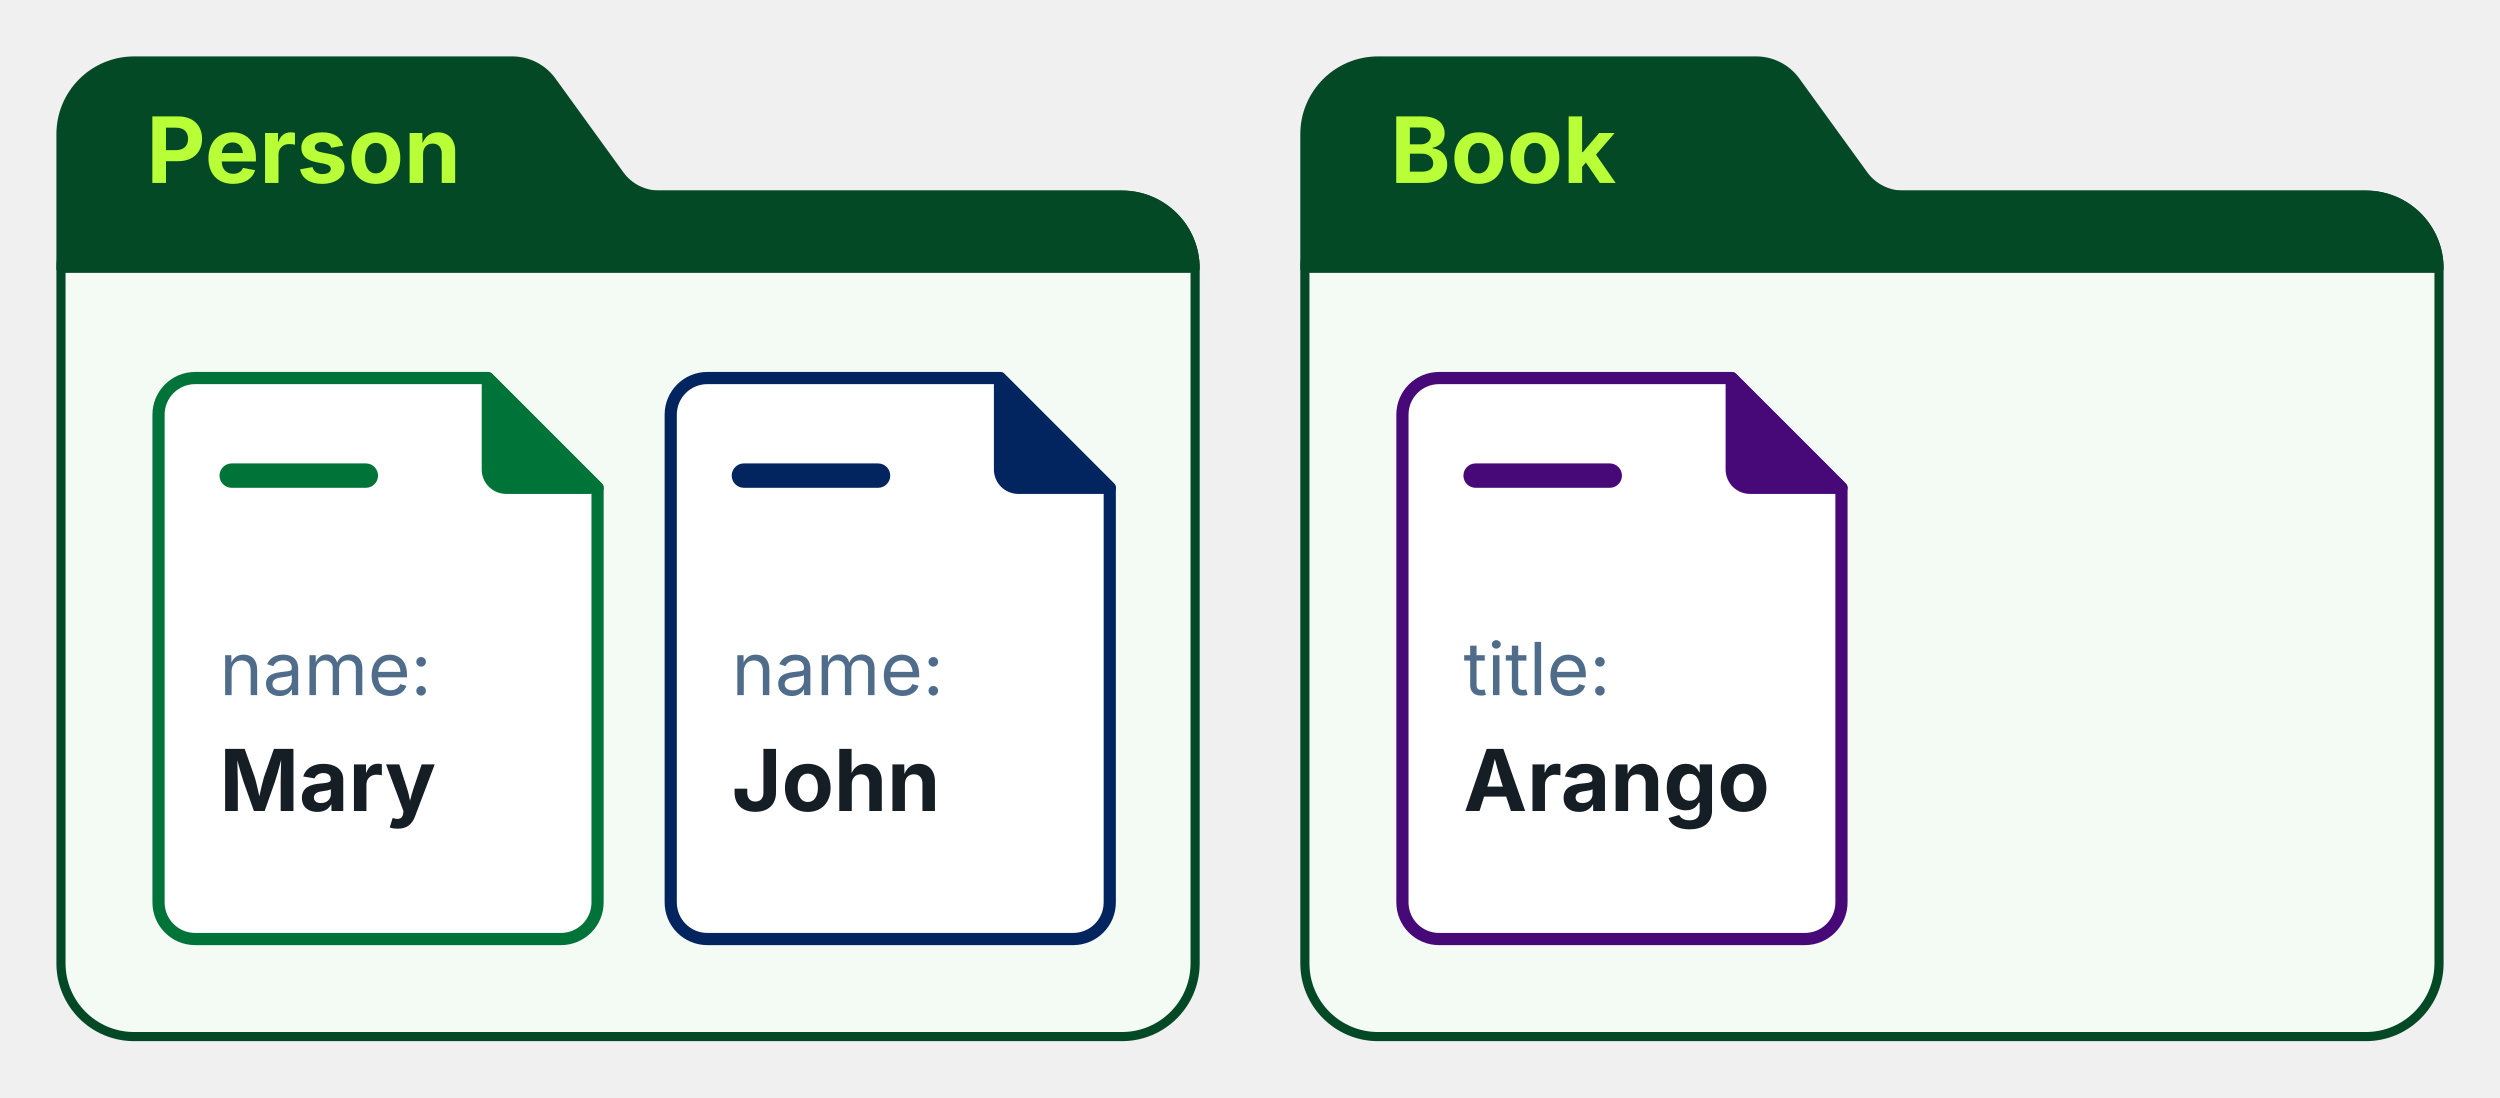
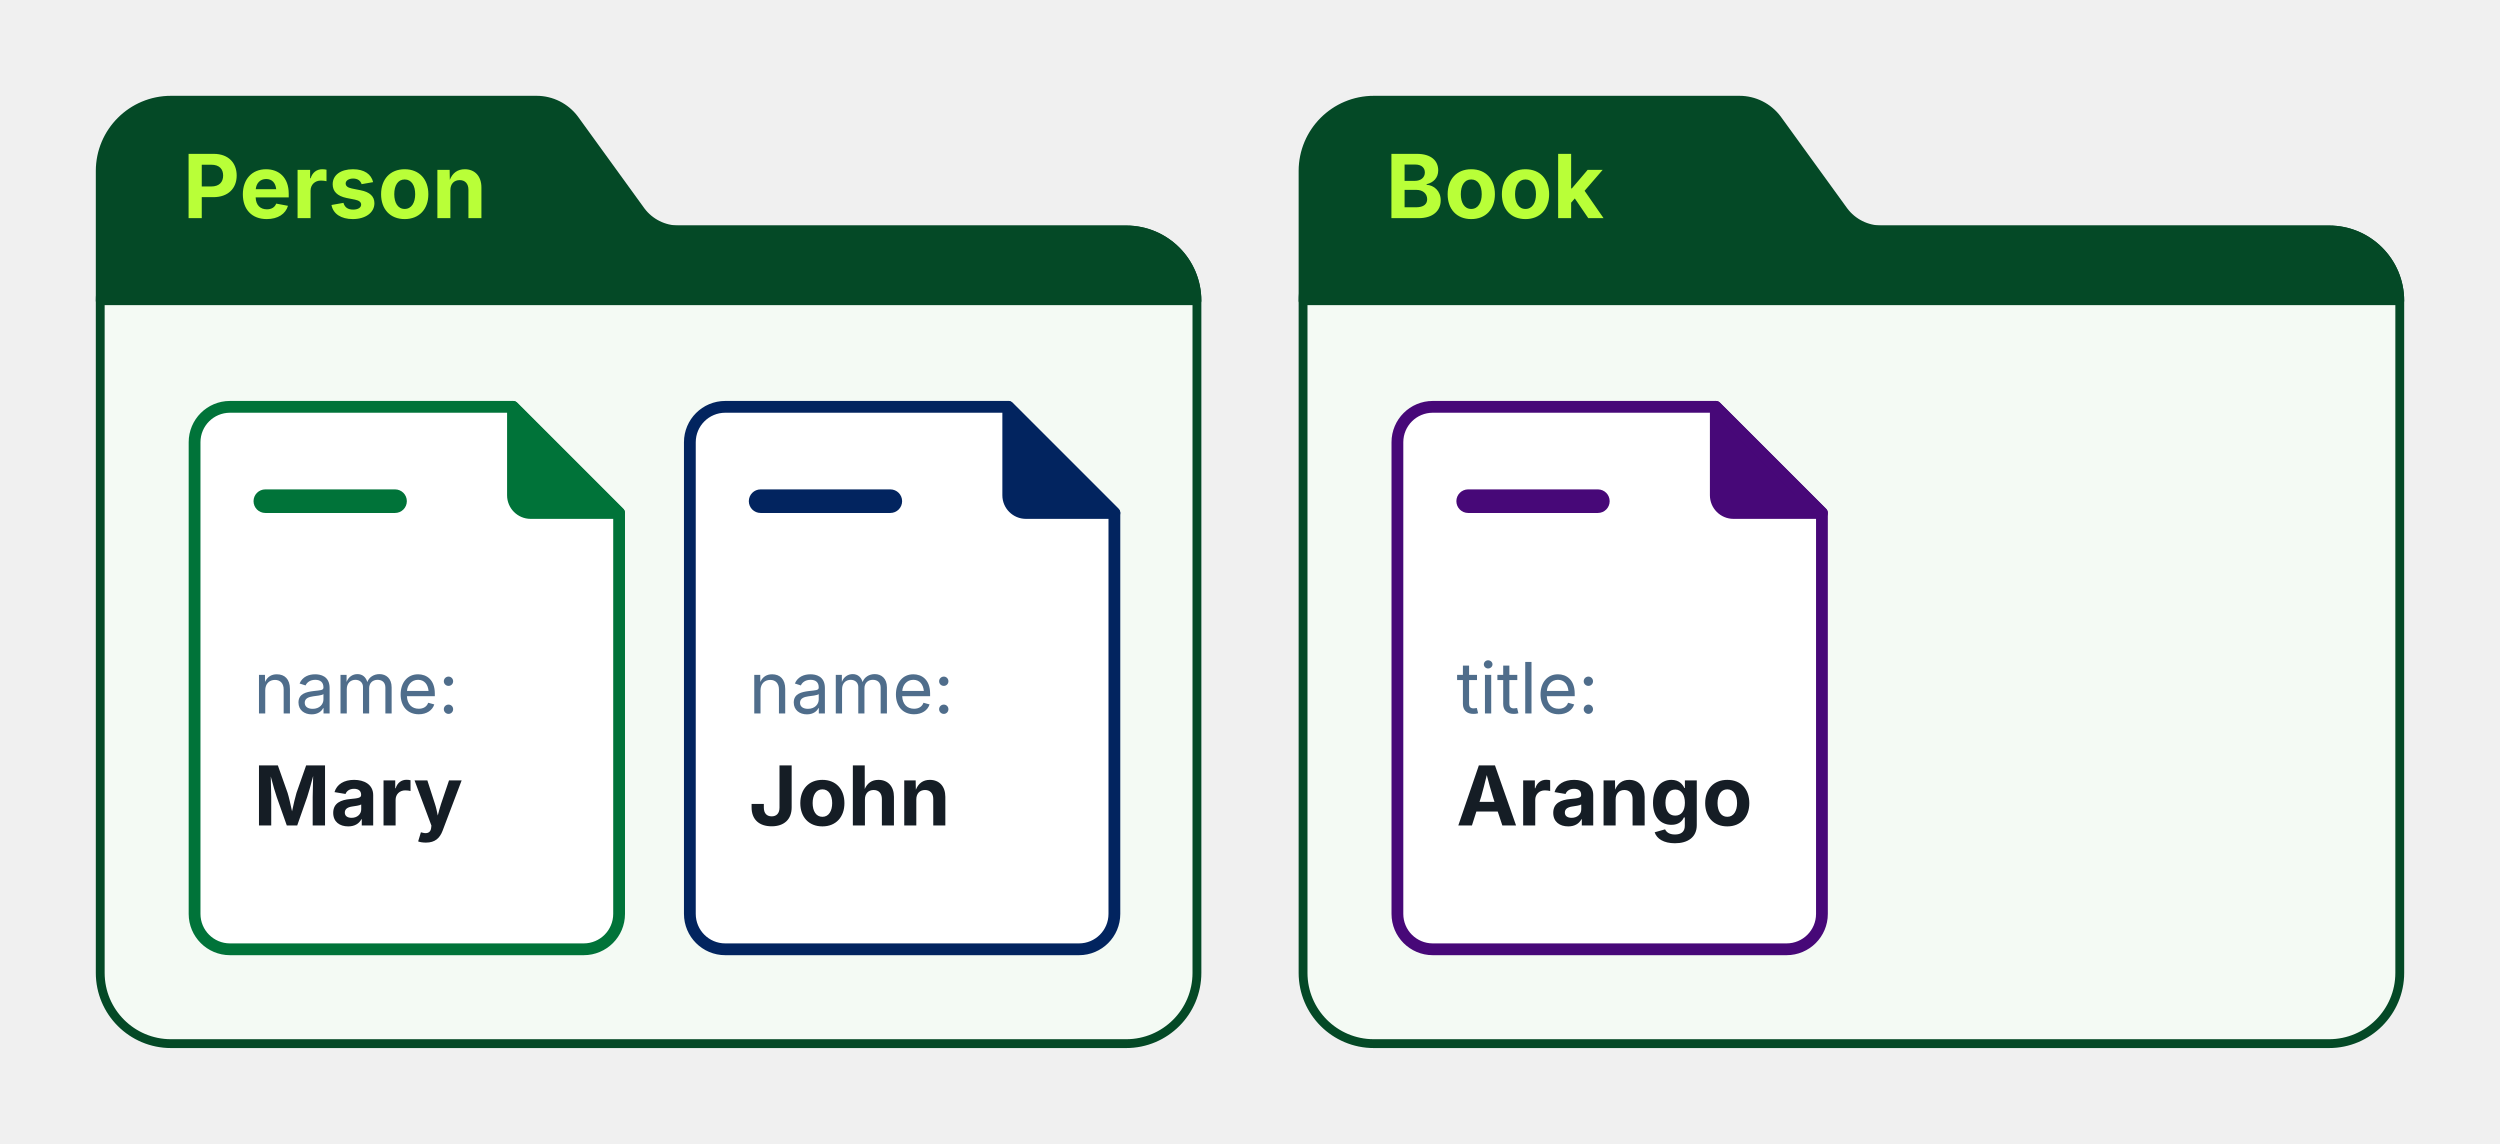
- <svg xmlns="http://www.w3.org/2000/svg" viewBox="0 0 410 180" width="410" height="180" role="img" aria-labelledby="data-model-document-t data-model-document-d">
+ <svg xmlns="http://www.w3.org/2000/svg" viewBox="-7 -7 424 194" width="424" height="194" role="img" aria-labelledby="data-model-document-t data-model-document-d">
  <rect x="10" y="32" width="186" height="138" rx="12" fill="#f4faf4" stroke="#044926" stroke-width="1.5" />
  <path d="M10,44 V22 a12,12 0 0 1 12,-12 h62 a8,8 0 0 1 6.4,3.2 l11.3,15.6 a8,8 0 0 0 6.4,3.2 H184 a12,12 0 0 1 12,12 V44 z" fill="#044926" stroke="#044926" stroke-width="1.5" stroke-linejoin="round" />
  <text x="24.0" y="30.0" text-anchor="start" font-size="15" font-weight="700" fill="#b9ff38" font-family="Urbanist, Inter, -apple-system, BlinkMacSystemFont, 'Segoe UI', Helvetica, Arial, sans-serif">Person</text>
  <path d="M32,62 H80 L98,80 V148 a6,6 0 0 1 -6,6 H32 a6,6 0 0 1 -6,-6 V68 a6,6 0 0 1 6,-6 z" fill="#ffffff" stroke="#007339" stroke-width="2" stroke-linejoin="round" />
  <path d="M80,62 V77 a3,3 0 0 0 3,3 H98 z" fill="#007339" stroke="#007339" stroke-width="2" stroke-linejoin="round" />
  <rect x="36" y="76" width="26" height="4" rx="2" fill="#007339" />
  <text x="36.0" y="114.0" text-anchor="start" font-size="12" fill="#4f6d8b" font-family="Inter, -apple-system, BlinkMacSystemFont, 'Segoe UI', Helvetica, Arial, sans-serif">name:</text>
  <text x="36.0" y="133.0" text-anchor="start" font-size="14" font-weight="700" fill="#151d25" font-family="Inter, -apple-system, BlinkMacSystemFont, 'Segoe UI', Helvetica, Arial, sans-serif">Mary</text>
  <path d="M116,62 H164 L182,80 V148 a6,6 0 0 1 -6,6 H116 a6,6 0 0 1 -6,-6 V68 a6,6 0 0 1 6,-6 z" fill="#ffffff" stroke="#02245f" stroke-width="2" stroke-linejoin="round" />
  <path d="M164,62 V77 a3,3 0 0 0 3,3 H182 z" fill="#02245f" stroke="#02245f" stroke-width="2" stroke-linejoin="round" />
  <rect x="120" y="76" width="26" height="4" rx="2" fill="#02245f" />
  <text x="120.0" y="114.0" text-anchor="start" font-size="12" fill="#4f6d8b" font-family="Inter, -apple-system, BlinkMacSystemFont, 'Segoe UI', Helvetica, Arial, sans-serif">name:</text>
  <text x="120.0" y="133.0" text-anchor="start" font-size="14" font-weight="700" fill="#151d25" font-family="Inter, -apple-system, BlinkMacSystemFont, 'Segoe UI', Helvetica, Arial, sans-serif">John</text>
  <rect x="214" y="32" width="186" height="138" rx="12" fill="#f4faf4" stroke="#044926" stroke-width="1.5" />
  <path d="M214,44 V22 a12,12 0 0 1 12,-12 h62 a8,8 0 0 1 6.4,3.2 l11.3,15.6 a8,8 0 0 0 6.4,3.2 H388 a12,12 0 0 1 12,12 V44 z" fill="#044926" stroke="#044926" stroke-width="1.5" stroke-linejoin="round" />
  <text x="228.0" y="30.0" text-anchor="start" font-size="15" font-weight="700" fill="#b9ff38" font-family="Urbanist, Inter, -apple-system, BlinkMacSystemFont, 'Segoe UI', Helvetica, Arial, sans-serif">Book</text>
  <path d="M236,62 H284 L302,80 V148 a6,6 0 0 1 -6,6 H236 a6,6 0 0 1 -6,-6 V68 a6,6 0 0 1 6,-6 z" fill="#ffffff" stroke="#470878" stroke-width="2" stroke-linejoin="round" />
  <path d="M284,62 V77 a3,3 0 0 0 3,3 H302 z" fill="#470878" stroke="#470878" stroke-width="2" stroke-linejoin="round" />
  <rect x="240" y="76" width="26" height="4" rx="2" fill="#470878" />
  <text x="240.0" y="114.0" text-anchor="start" font-size="12" fill="#4f6d8b" font-family="Inter, -apple-system, BlinkMacSystemFont, 'Segoe UI', Helvetica, Arial, sans-serif">title:</text>
  <text x="240.0" y="133.0" text-anchor="start" font-size="14" font-weight="700" fill="#151d25" font-family="Inter, -apple-system, BlinkMacSystemFont, 'Segoe UI', Helvetica, Arial, sans-serif">Arango</text>
</svg>
